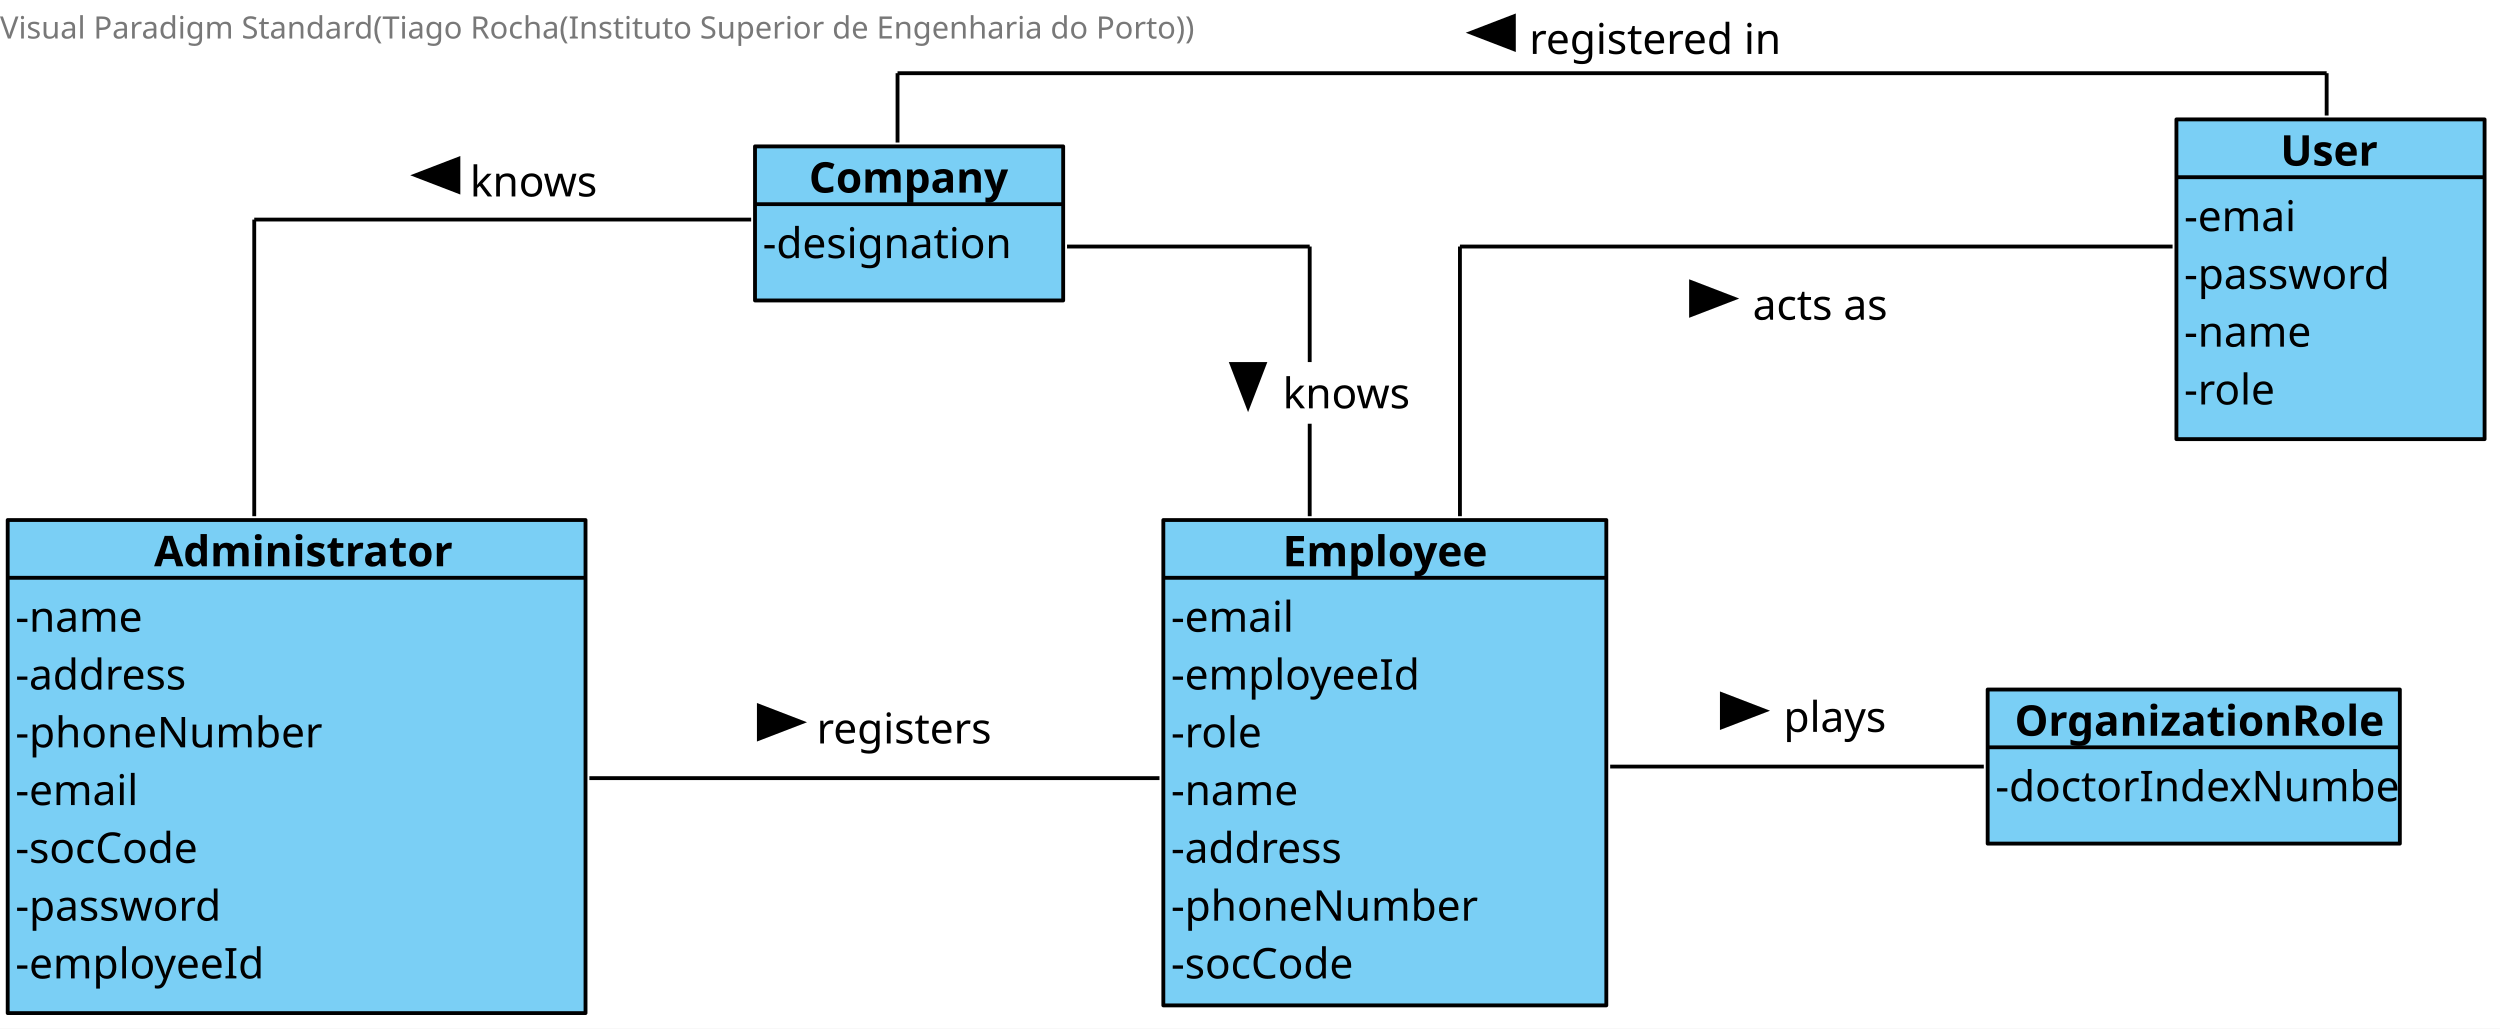
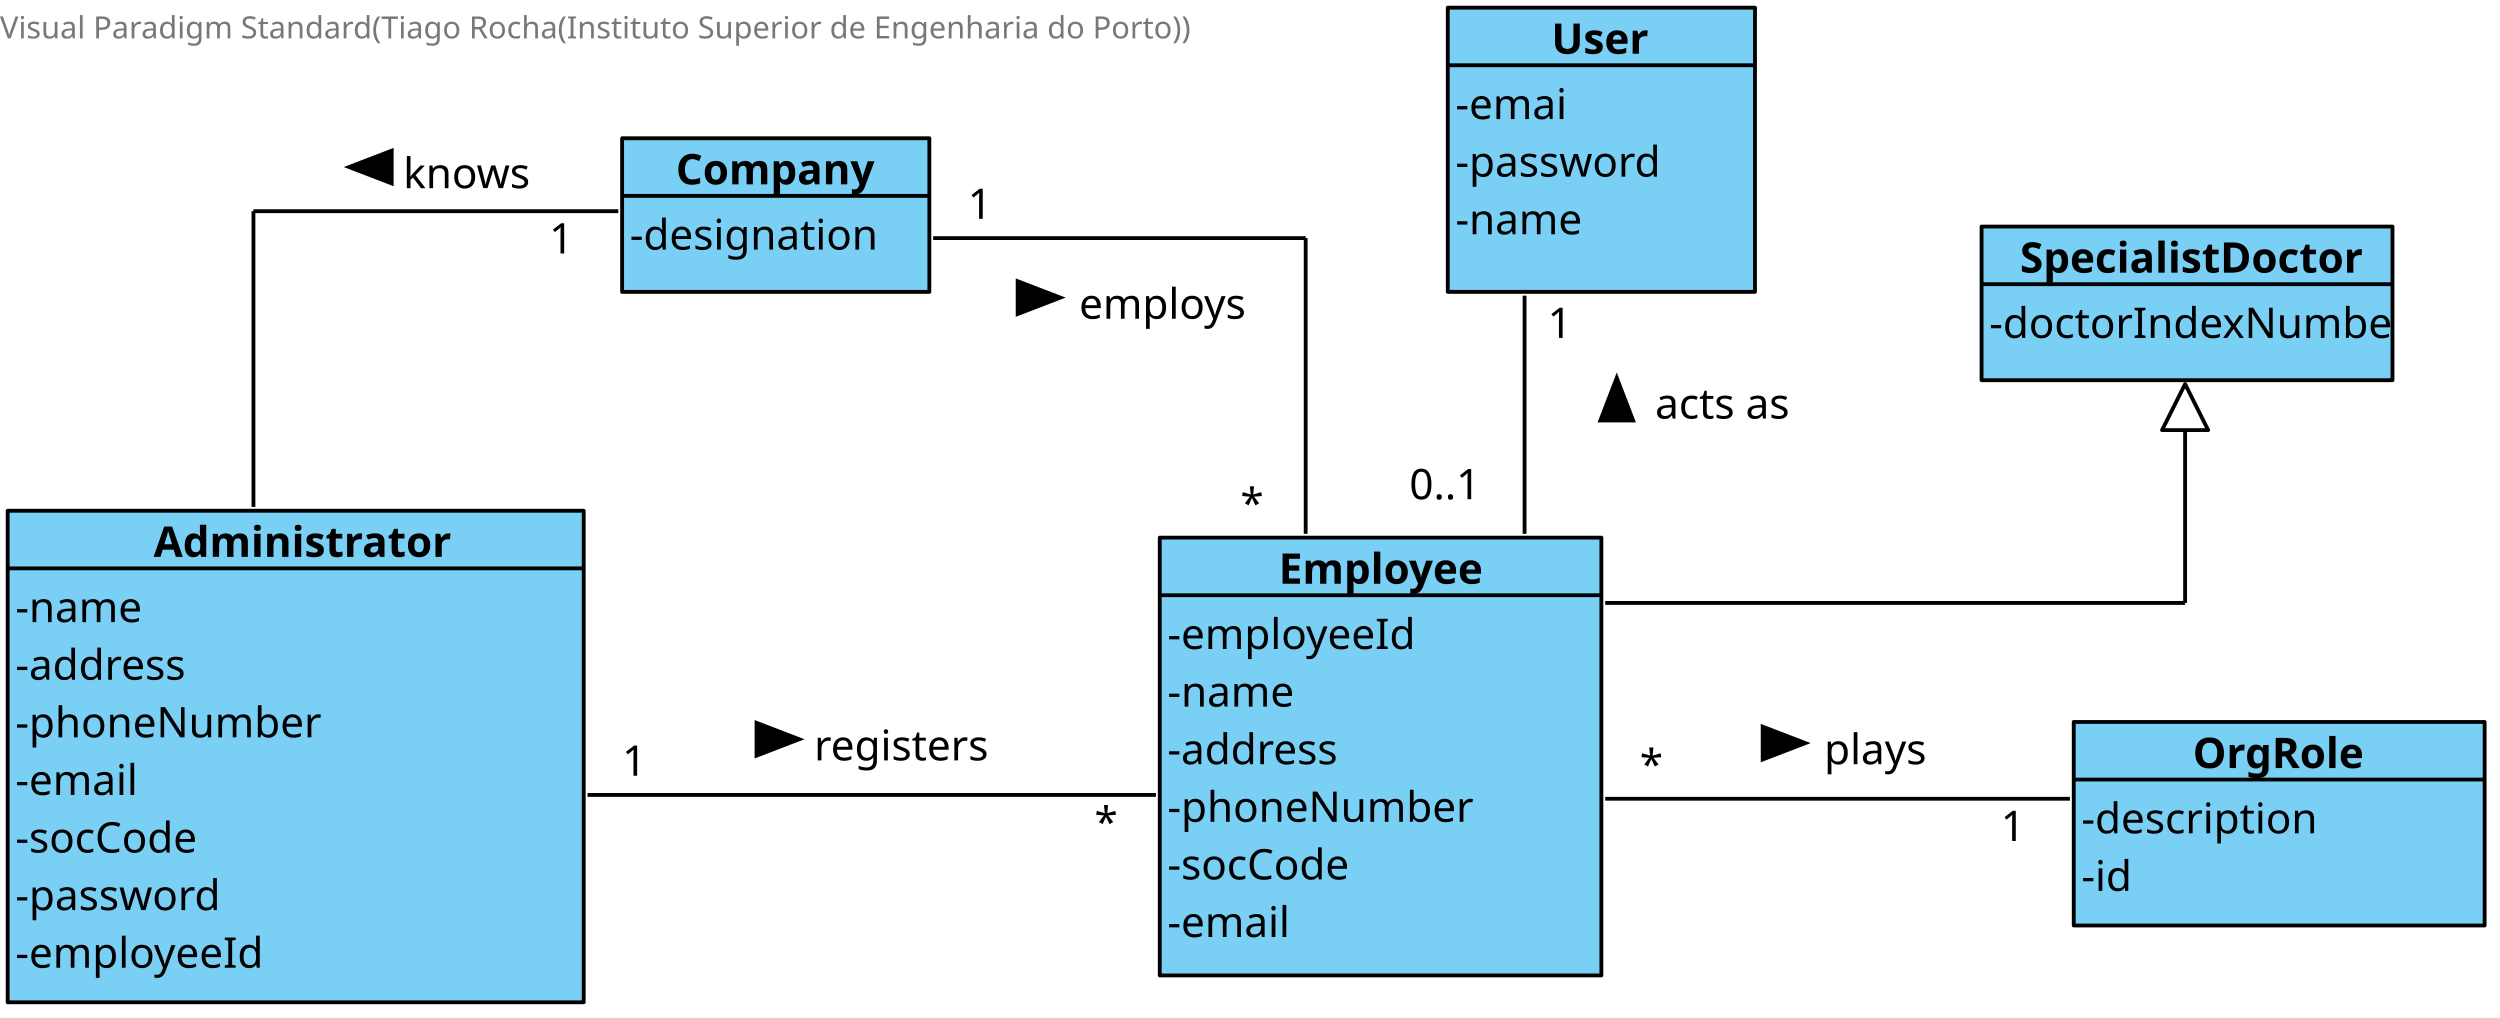
- <svg xmlns="http://www.w3.org/2000/svg" fill-opacity="0" color-rendering="auto" color-interpolation="auto" text-rendering="auto" stroke="rgb(0,0,0)" stroke-linecap="square" width="649" stroke-miterlimit="10" shape-rendering="auto" stroke-opacity="0" fill="rgb(0,0,0)" stroke-dasharray="none" font-weight="normal" stroke-width="1" height="267" font-family="'Dialog'" font-style="normal" stroke-linejoin="miter" font-size="12px" stroke-dashoffset="0" image-rendering="auto">
+ <svg xmlns="http://www.w3.org/2000/svg" fill-opacity="0" color-rendering="auto" color-interpolation="auto" text-rendering="auto" stroke="rgb(0,0,0)" stroke-linecap="square" width="651" stroke-miterlimit="10" shape-rendering="auto" stroke-opacity="0" fill="rgb(0,0,0)" stroke-dasharray="none" font-weight="normal" stroke-width="1" height="265" font-family="'Dialog'" font-style="normal" stroke-linejoin="miter" font-size="12px" stroke-dashoffset="0" image-rendering="auto">
  <defs id="genericDefs" />
  <g>
    <defs id="defs1">
      <clipPath clipPathUnits="userSpaceOnUse" id="clipPath1">
        <path d="M-7 -7 L91 -7 L91 51 L-7 51 L-7 -7 Z" />
      </clipPath>
      <clipPath clipPathUnits="userSpaceOnUse" id="clipPath2">
        <path d="M0 0 L0 25 L80 25 L80 0 Z" />
      </clipPath>
      <clipPath clipPathUnits="userSpaceOnUse" id="clipPath3">
        <path d="M0 0 L0 15 L80 15 L80 0 Z" />
      </clipPath>
      <clipPath clipPathUnits="userSpaceOnUse" id="clipPath4">
        <path d="M-7 -7 L161 -7 L161 139 L-7 139 L-7 -7 Z" />
      </clipPath>
      <clipPath clipPathUnits="userSpaceOnUse" id="clipPath5">
        <path d="M0 0 L0 113 L150 113 L150 0 Z" />
      </clipPath>
      <clipPath clipPathUnits="userSpaceOnUse" id="clipPath6">
        <path d="M0 0 L0 15 L150 15 L150 0 Z" />
      </clipPath>
      <clipPath clipPathUnits="userSpaceOnUse" id="clipPath7">
-         <path d="M-7 -7 L126 -7 L126 137 L-7 137 L-7 -7 Z" />
+         <path d="M-7 -7 L126 -7 L126 125 L-7 125 L-7 -7 Z" />
      </clipPath>
      <clipPath clipPathUnits="userSpaceOnUse" id="clipPath8">
-         <path d="M0 0 L0 111 L115 111 L115 0 Z" />
+         <path d="M0 0 L0 99 L115 99 L115 0 Z" />
      </clipPath>
      <clipPath clipPathUnits="userSpaceOnUse" id="clipPath9">
        <path d="M0 0 L0 15 L115 15 L115 0 Z" />
      </clipPath>
      <clipPath clipPathUnits="userSpaceOnUse" id="clipPath10">
-         <path d="M-7 -7 L91 -7 L91 94 L-7 94 L-7 -7 Z" />
+         <path d="M-7 -7 L91 -7 L91 85 L-7 85 L-7 -7 Z" />
      </clipPath>
      <clipPath clipPathUnits="userSpaceOnUse" id="clipPath11">
-         <path d="M0 0 L0 68 L80 68 L80 0 Z" />
+         <path d="M0 0 L0 59 L80 59 L80 0 Z" />
      </clipPath>
      <clipPath clipPathUnits="userSpaceOnUse" id="clipPath12">
-         <path d="M-7 -7 L118 -7 L118 51 L-7 51 L-7 -7 Z" />
+         <path d="M-7 -7 L118 -7 L118 64 L-7 64 L-7 -7 Z" />
      </clipPath>
      <clipPath clipPathUnits="userSpaceOnUse" id="clipPath13">
-         <path d="M0 0 L0 25 L107 25 L107 0 Z" />
+         <path d="M0 0 L0 38 L107 38 L107 0 Z" />
      </clipPath>
      <clipPath clipPathUnits="userSpaceOnUse" id="clipPath14">
        <path d="M0 0 L0 15 L107 15 L107 0 Z" />
      </clipPath>
      <clipPath clipPathUnits="userSpaceOnUse" id="clipPath15">
-         <path d="M0 0 L233 0 L233 181 L0 181 L0 0 Z" />
+         <path d="M-7 -7 L118 -7 L118 51 L-7 51 L-7 -7 Z" />
      </clipPath>
      <clipPath clipPathUnits="userSpaceOnUse" id="clipPath16">
-         <path d="M149 32 L149 48 L79 48 L79 32 ZM0 0 L0 181 L169 181 L169 174 L233 174 L233 0 Z" />
+         <path d="M0 0 L0 25 L107 25 L107 0 Z" />
      </clipPath>
      <clipPath clipPathUnits="userSpaceOnUse" id="clipPath17">
+         <path d="M-7 -7 L38 -7 L38 26 L-7 26 L-7 -7 Z" />
+       </clipPath>
+       <clipPath clipPathUnits="userSpaceOnUse" id="clipPath18">
+         <path d="M0 0 L0 15 L27 15 L27 0 Z" />
+       </clipPath>
+       <clipPath clipPathUnits="userSpaceOnUse" id="clipPath19">
+         <path d="M-7 -7 L36 -7 L36 26 L-7 26 L-7 -7 Z" />
+       </clipPath>
+       <clipPath clipPathUnits="userSpaceOnUse" id="clipPath20">
+         <path d="M0 0 L0 15 L25 15 L25 0 Z" />
+       </clipPath>
+       <clipPath clipPathUnits="userSpaceOnUse" id="clipPath21">
+         <path d="M-7 -7 L50 -7 L50 26 L-7 26 L-7 -7 Z" />
+       </clipPath>
+       <clipPath clipPathUnits="userSpaceOnUse" id="clipPath22">
+         <path d="M0 0 L0 15 L39 15 L39 0 Z" />
+       </clipPath>
+       <clipPath clipPathUnits="userSpaceOnUse" id="clipPath23">
+         <path d="M0 0 L199 0 L199 181 L0 181 L0 0 Z" />
+       </clipPath>
+       <clipPath clipPathUnits="userSpaceOnUse" id="clipPath24">
+         <path d="M132 32 L132 48 L62 48 L62 32 ZM0 0 L0 181 L199 181 L199 0 Z" />
+       </clipPath>
+       <clipPath clipPathUnits="userSpaceOnUse" id="clipPath25">
        <path d="M0 0 L252 0 L252 104 L0 104 L0 0 Z" />
      </clipPath>
-       <clipPath clipPathUnits="userSpaceOnUse" id="clipPath18">
+       <clipPath clipPathUnits="userSpaceOnUse" id="clipPath26">
        <path d="M163 29 L163 45 L82 45 L82 29 ZM0 0 L0 104 L252 104 L252 0 Z" />
      </clipPath>
-       <clipPath clipPathUnits="userSpaceOnUse" id="clipPath19">
-         <path d="M0 0 L167 0 L167 174 L0 174 L0 0 Z" />
-       </clipPath>
-       <clipPath clipPathUnits="userSpaceOnUse" id="clipPath20">
-         <path d="M149 80 L149 96 L79 96 L79 80 ZM0 0 L0 167 L39 167 L39 174 L167 174 L167 4 L142 4 L142 0 Z" />
-       </clipPath>
-       <clipPath clipPathUnits="userSpaceOnUse" id="clipPath21">
-         <path d="M0 0 L289 0 L289 174 L0 174 L0 0 Z" />
-       </clipPath>
-       <clipPath clipPathUnits="userSpaceOnUse" id="clipPath22">
-         <path d="M171 57 L171 73 L98 73 L98 57 ZM0 0 L0 80 L47 80 L47 96 L0 96 L0 174 L106 174 L106 164 L170 164 L170 174 L289 174 L289 0 L139 0 L139 4 L40 4 L40 0 Z" />
-       </clipPath>
-       <clipPath clipPathUnits="userSpaceOnUse" id="clipPath23">
-         <path d="M0 0 L475 0 L475 122 L0 122 L0 0 Z" />
-       </clipPath>
-       <clipPath clipPathUnits="userSpaceOnUse" id="clipPath24">
-         <path d="M285 33 L285 49 L186 49 L186 33 ZM317 102 L317 118 L244 118 L244 102 ZM0 0 L0 122 L475 122 L475 0 Z" />
-       </clipPath>
-       <clipPath clipPathUnits="userSpaceOnUse" id="clipPath25">
-         <path d="M0 0 L201 0 L201 104 L0 104 L0 0 Z" />
-       </clipPath>
-       <clipPath clipPathUnits="userSpaceOnUse" id="clipPath26">
-         <path d="M131 29 L131 45 L67 45 L67 29 ZM0 0 L0 104 L201 104 L201 0 Z" />
-       </clipPath>
      <clipPath clipPathUnits="userSpaceOnUse" id="clipPath27">
+         <path d="M0 0 L201 0 L201 181 L0 181 L0 0 Z" />
+       </clipPath>
+       <clipPath clipPathUnits="userSpaceOnUse" id="clipPath28">
+         <path d="M139 59 L139 75 L60 75 L60 59 ZM0 0 L0 174 L73 174 L73 181 L201 181 L201 0 Z" />
+       </clipPath>
+       <clipPath clipPathUnits="userSpaceOnUse" id="clipPath29">
+         <path d="M0 0 L104 0 L104 166 L0 166 L0 0 Z" />
+       </clipPath>
+       <clipPath clipPathUnits="userSpaceOnUse" id="clipPath30">
+         <path d="M0 0 L0 166 L100 166 L100 160 L104 160 L104 86 L56 86 L56 70 L104 70 L104 0 Z" />
+       </clipPath>
+       <clipPath clipPathUnits="userSpaceOnUse" id="clipPath31">
+         <path d="M0 0 L225 0 L225 104 L0 104 L0 0 Z" />
+       </clipPath>
+       <clipPath clipPathUnits="userSpaceOnUse" id="clipPath32">
+         <path d="M143 29 L143 45 L79 45 L79 29 ZM0 0 L0 104 L225 104 L225 0 Z" />
+       </clipPath>
+       <clipPath clipPathUnits="userSpaceOnUse" id="clipPath33">
+         <path d="M0 0 L255 0 L255 161 L0 161 L0 0 Z" />
+       </clipPath>
+       <clipPath clipPathUnits="userSpaceOnUse" id="clipPath34">
+         <path d="M108 47 L108 63 L35 63 L35 47 ZM143 137 L143 153 L79 153 L79 137 ZM0 0 L0 161 L255 161 L255 0 Z" />
+       </clipPath>
+       <clipPath clipPathUnits="userSpaceOnUse" id="clipPath35">
        <path d="M-64 -16 L128 -16 L128 32 L-64 32 L-64 -16 Z" />
      </clipPath>
-       <clipPath clipPathUnits="userSpaceOnUse" id="clipPath28">
+       <clipPath clipPathUnits="userSpaceOnUse" id="clipPath36">
        <path d="M-74 -16 L118 -16 L118 32 L-74 32 L-74 -16 Z" />
      </clipPath>
-       <clipPath clipPathUnits="userSpaceOnUse" id="clipPath29">
-         <path d="M-99 -16 L198 -16 L198 32 L-99 32 L-99 -16 Z" />
-       </clipPath>
-       <clipPath clipPathUnits="userSpaceOnUse" id="clipPath30">
-         <path d="M-109 -16 L188 -16 L188 32 L-109 32 L-109 -16 Z" />
-       </clipPath>
-       <clipPath clipPathUnits="userSpaceOnUse" id="clipPath31">
+       <clipPath clipPathUnits="userSpaceOnUse" id="clipPath37">
        <path d="M-73 -16 L146 -16 L146 32 L-73 32 L-73 -16 Z" />
      </clipPath>
-       <clipPath clipPathUnits="userSpaceOnUse" id="clipPath32">
+       <clipPath clipPathUnits="userSpaceOnUse" id="clipPath38">
        <path d="M-83 -16 L136 -16 L136 32 L-83 32 L-83 -16 Z" />
      </clipPath>
-       <clipPath clipPathUnits="userSpaceOnUse" id="clipPath33">
+       <clipPath clipPathUnits="userSpaceOnUse" id="clipPath39">
+         <path d="M-79 -16 L158 -16 L158 32 L-79 32 L-79 -16 Z" />
+       </clipPath>
+       <clipPath clipPathUnits="userSpaceOnUse" id="clipPath40">
+         <path d="M-89 -16 L148 -16 L148 32 L-89 32 L-89 -16 Z" />
+       </clipPath>
+       <clipPath clipPathUnits="userSpaceOnUse" id="clipPath41">
+         <path d="M-81 -16 L162 -16 L162 32 L-81 32 L-81 -16 Z" />
+       </clipPath>
+       <clipPath clipPathUnits="userSpaceOnUse" id="clipPath42">
+         <path d="M-91 -16 L152 -16 L152 32 L-91 32 L-91 -16 Z" />
+       </clipPath>
+       <clipPath clipPathUnits="userSpaceOnUse" id="clipPath43">
        <path d="M-70 -16 L140 -16 L140 32 L-70 32 L-70 -16 Z" />
      </clipPath>
-       <clipPath clipPathUnits="userSpaceOnUse" id="clipPath34">
+       <clipPath clipPathUnits="userSpaceOnUse" id="clipPath44">
        <path d="M-80 -16 L130 -16 L130 32 L-80 32 L-80 -16 Z" />
-       </clipPath>
-       <clipPath clipPathUnits="userSpaceOnUse" id="clipPath35">
-         <path d="M-81 -16 L162 -16 L162 32 L-81 32 L-81 -16 Z" />
-       </clipPath>
-       <clipPath clipPathUnits="userSpaceOnUse" id="clipPath36">
-         <path d="M-91 -16 L152 -16 L152 32 L-91 32 L-91 -16 Z" />
      </clipPath>
    </defs>
    <g fill="white" text-rendering="geometricPrecision" fill-opacity="1" stroke-opacity="1" stroke="white">
-       <rect x="0" width="649" height="267" y="0" stroke="none" />
-     </g>
-     <g font-size="11px" transform="translate(196,38)" fill-opacity="1" fill="rgb(122,207,245)" text-rendering="geometricPrecision" image-rendering="optimizeQuality" font-family="sans-serif" stroke="rgb(122,207,245)" font-weight="bold" stroke-opacity="1">
+       <rect x="0" width="651" height="265" y="0" stroke="none" />
+     </g>
+     <g font-size="11px" transform="translate(162,36)" fill-opacity="1" fill="rgb(122,207,245)" text-rendering="geometricPrecision" image-rendering="optimizeQuality" font-family="sans-serif" stroke="rgb(122,207,245)" font-weight="bold" stroke-opacity="1">
      <rect x="0" width="80" height="40" y="0" clip-path="url(#clipPath1)" stroke="none" />
    </g>
-     <g fill-opacity="1" text-rendering="geometricPrecision" stroke="black" stroke-linecap="butt" transform="translate(196,38)" stroke-miterlimit="0" stroke-opacity="1" fill="black" font-weight="bold" font-family="sans-serif" stroke-linejoin="round" font-size="11px" image-rendering="optimizeQuality">
+     <g fill-opacity="1" text-rendering="geometricPrecision" stroke="black" stroke-linecap="butt" transform="translate(162,36)" stroke-miterlimit="0" stroke-opacity="1" fill="black" font-weight="bold" font-family="sans-serif" stroke-linejoin="round" font-size="11px" image-rendering="optimizeQuality">
      <rect fill="none" x="0" width="80" height="40" y="0" clip-path="url(#clipPath1)" />
      <line y2="15" fill="none" x1="0" clip-path="url(#clipPath1)" x2="80" y1="15" />
    </g>
-     <g font-size="11px" transform="matrix(1,0,0,1,196,53)" fill-opacity="1" fill="black" text-rendering="geometricPrecision" image-rendering="optimizeQuality" font-family="sans-serif" stroke="black" stroke-opacity="1">
+     <g font-size="11px" transform="matrix(1,0,0,1,162,51)" fill-opacity="1" fill="black" text-rendering="geometricPrecision" image-rendering="optimizeQuality" font-family="sans-serif" stroke="black" stroke-opacity="1">
      <text x="2" xml:space="preserve" y="14" clip-path="url(#clipPath2)" stroke="none">-designation</text>
    </g>
-     <g font-size="11px" transform="translate(196,38)" fill-opacity="1" fill="black" text-rendering="geometricPrecision" image-rendering="optimizeQuality" font-family="sans-serif" stroke="black" font-weight="bold" stroke-opacity="1">
+     <g font-size="11px" transform="translate(162,36)" fill-opacity="1" fill="black" text-rendering="geometricPrecision" image-rendering="optimizeQuality" font-family="sans-serif" stroke="black" font-weight="bold" stroke-opacity="1">
      <text x="14" xml:space="preserve" y="12" clip-path="url(#clipPath3)" stroke="none">Company</text>
    </g>
-     <g font-size="11px" transform="translate(2,135)" fill-opacity="1" fill="rgb(122,207,245)" text-rendering="geometricPrecision" image-rendering="optimizeQuality" font-family="sans-serif" stroke="rgb(122,207,245)" font-weight="bold" stroke-opacity="1">
+     <g font-size="11px" transform="translate(2,133)" fill-opacity="1" fill="rgb(122,207,245)" text-rendering="geometricPrecision" image-rendering="optimizeQuality" font-family="sans-serif" stroke="rgb(122,207,245)" font-weight="bold" stroke-opacity="1">
      <rect x="0" width="150" height="128" y="0" clip-path="url(#clipPath4)" stroke="none" />
    </g>
-     <g fill-opacity="1" text-rendering="geometricPrecision" stroke="black" stroke-linecap="butt" transform="translate(2,135)" stroke-miterlimit="0" stroke-opacity="1" fill="black" font-weight="bold" font-family="sans-serif" stroke-linejoin="round" font-size="11px" image-rendering="optimizeQuality">
+     <g fill-opacity="1" text-rendering="geometricPrecision" stroke="black" stroke-linecap="butt" transform="translate(2,133)" stroke-miterlimit="0" stroke-opacity="1" fill="black" font-weight="bold" font-family="sans-serif" stroke-linejoin="round" font-size="11px" image-rendering="optimizeQuality">
      <rect fill="none" x="0" width="150" height="128" y="0" clip-path="url(#clipPath4)" />
      <line y2="15" fill="none" x1="0" clip-path="url(#clipPath4)" x2="150" y1="15" />
    </g>
-     <g font-size="11px" transform="matrix(1,0,0,1,2,150)" fill-opacity="1" fill="black" text-rendering="geometricPrecision" image-rendering="optimizeQuality" font-family="sans-serif" stroke="black" stroke-opacity="1">
+     <g font-size="11px" transform="matrix(1,0,0,1,2,148)" fill-opacity="1" fill="black" text-rendering="geometricPrecision" image-rendering="optimizeQuality" font-family="sans-serif" stroke="black" stroke-opacity="1">
      <text x="2" xml:space="preserve" y="14" clip-path="url(#clipPath5)" stroke="none">-name</text>
    </g>
-     <g font-size="11px" transform="matrix(1,0,0,1,2,150)" fill-opacity="1" fill="black" text-rendering="geometricPrecision" image-rendering="optimizeQuality" font-family="sans-serif" stroke="black" stroke-opacity="1">
+     <g font-size="11px" transform="matrix(1,0,0,1,2,148)" fill-opacity="1" fill="black" text-rendering="geometricPrecision" image-rendering="optimizeQuality" font-family="sans-serif" stroke="black" stroke-opacity="1">
      <text x="2" xml:space="preserve" y="29" clip-path="url(#clipPath5)" stroke="none">-address</text>
    </g>
-     <g font-size="11px" transform="matrix(1,0,0,1,2,150)" fill-opacity="1" fill="black" text-rendering="geometricPrecision" image-rendering="optimizeQuality" font-family="sans-serif" stroke="black" stroke-opacity="1">
+     <g font-size="11px" transform="matrix(1,0,0,1,2,148)" fill-opacity="1" fill="black" text-rendering="geometricPrecision" image-rendering="optimizeQuality" font-family="sans-serif" stroke="black" stroke-opacity="1">
      <text x="2" xml:space="preserve" y="44" clip-path="url(#clipPath5)" stroke="none">-phoneNumber</text>
    </g>
-     <g font-size="11px" transform="matrix(1,0,0,1,2,150)" fill-opacity="1" fill="black" text-rendering="geometricPrecision" image-rendering="optimizeQuality" font-family="sans-serif" stroke="black" stroke-opacity="1">
+     <g font-size="11px" transform="matrix(1,0,0,1,2,148)" fill-opacity="1" fill="black" text-rendering="geometricPrecision" image-rendering="optimizeQuality" font-family="sans-serif" stroke="black" stroke-opacity="1">
      <text x="2" xml:space="preserve" y="59" clip-path="url(#clipPath5)" stroke="none">-email</text>
    </g>
-     <g font-size="11px" transform="matrix(1,0,0,1,2,150)" fill-opacity="1" fill="black" text-rendering="geometricPrecision" image-rendering="optimizeQuality" font-family="sans-serif" stroke="black" stroke-opacity="1">
+     <g font-size="11px" transform="matrix(1,0,0,1,2,148)" fill-opacity="1" fill="black" text-rendering="geometricPrecision" image-rendering="optimizeQuality" font-family="sans-serif" stroke="black" stroke-opacity="1">
      <text x="2" xml:space="preserve" y="74" clip-path="url(#clipPath5)" stroke="none">-socCode</text>
    </g>
-     <g font-size="11px" transform="matrix(1,0,0,1,2,150)" fill-opacity="1" fill="black" text-rendering="geometricPrecision" image-rendering="optimizeQuality" font-family="sans-serif" stroke="black" stroke-opacity="1">
+     <g font-size="11px" transform="matrix(1,0,0,1,2,148)" fill-opacity="1" fill="black" text-rendering="geometricPrecision" image-rendering="optimizeQuality" font-family="sans-serif" stroke="black" stroke-opacity="1">
      <text x="2" xml:space="preserve" y="89" clip-path="url(#clipPath5)" stroke="none">-password</text>
    </g>
-     <g font-size="11px" transform="matrix(1,0,0,1,2,150)" fill-opacity="1" fill="black" text-rendering="geometricPrecision" image-rendering="optimizeQuality" font-family="sans-serif" stroke="black" stroke-opacity="1">
+     <g font-size="11px" transform="matrix(1,0,0,1,2,148)" fill-opacity="1" fill="black" text-rendering="geometricPrecision" image-rendering="optimizeQuality" font-family="sans-serif" stroke="black" stroke-opacity="1">
      <text x="2" xml:space="preserve" y="104" clip-path="url(#clipPath5)" stroke="none">-employeeId</text>
    </g>
-     <g font-size="11px" transform="translate(2,135)" fill-opacity="1" fill="black" text-rendering="geometricPrecision" image-rendering="optimizeQuality" font-family="sans-serif" stroke="black" font-weight="bold" stroke-opacity="1">
+     <g font-size="11px" transform="translate(2,133)" fill-opacity="1" fill="black" text-rendering="geometricPrecision" image-rendering="optimizeQuality" font-family="sans-serif" stroke="black" font-weight="bold" stroke-opacity="1">
      <text x="38" xml:space="preserve" y="12" clip-path="url(#clipPath6)" stroke="none">Administrator</text>
    </g>
-     <g font-size="11px" transform="translate(302,135)" fill-opacity="1" fill="rgb(122,207,245)" text-rendering="geometricPrecision" image-rendering="optimizeQuality" font-family="sans-serif" stroke="rgb(122,207,245)" font-weight="bold" stroke-opacity="1">
-       <rect x="0" width="115" height="126" y="0" clip-path="url(#clipPath7)" stroke="none" />
-     </g>
-     <g fill-opacity="1" text-rendering="geometricPrecision" stroke="black" stroke-linecap="butt" transform="translate(302,135)" stroke-miterlimit="0" stroke-opacity="1" fill="black" font-weight="bold" font-family="sans-serif" stroke-linejoin="round" font-size="11px" image-rendering="optimizeQuality">
-       <rect fill="none" x="0" width="115" height="126" y="0" clip-path="url(#clipPath7)" />
+     <g font-size="11px" transform="translate(302,140)" fill-opacity="1" fill="rgb(122,207,245)" text-rendering="geometricPrecision" image-rendering="optimizeQuality" font-family="sans-serif" stroke="rgb(122,207,245)" font-weight="bold" stroke-opacity="1">
+       <rect x="0" width="115" height="114" y="0" clip-path="url(#clipPath7)" stroke="none" />
+     </g>
+     <g fill-opacity="1" text-rendering="geometricPrecision" stroke="black" stroke-linecap="butt" transform="translate(302,140)" stroke-miterlimit="0" stroke-opacity="1" fill="black" font-weight="bold" font-family="sans-serif" stroke-linejoin="round" font-size="11px" image-rendering="optimizeQuality">
+       <rect fill="none" x="0" width="115" height="114" y="0" clip-path="url(#clipPath7)" />
      <line y2="15" fill="none" x1="0" clip-path="url(#clipPath7)" x2="115" y1="15" />
    </g>
-     <g font-size="11px" transform="matrix(1,0,0,1,302,150)" fill-opacity="1" fill="black" text-rendering="geometricPrecision" image-rendering="optimizeQuality" font-family="sans-serif" stroke="black" stroke-opacity="1">
-       <text x="2" xml:space="preserve" y="14" clip-path="url(#clipPath8)" stroke="none">-email</text>
-     </g>
-     <g font-size="11px" transform="matrix(1,0,0,1,302,150)" fill-opacity="1" fill="black" text-rendering="geometricPrecision" image-rendering="optimizeQuality" font-family="sans-serif" stroke="black" stroke-opacity="1">
-       <text x="2" xml:space="preserve" y="29" clip-path="url(#clipPath8)" stroke="none">-employeeId</text>
-     </g>
-     <g font-size="11px" transform="matrix(1,0,0,1,302,150)" fill-opacity="1" fill="black" text-rendering="geometricPrecision" image-rendering="optimizeQuality" font-family="sans-serif" stroke="black" stroke-opacity="1">
-       <text x="2" xml:space="preserve" y="44" clip-path="url(#clipPath8)" stroke="none">-role</text>
-     </g>
-     <g font-size="11px" transform="matrix(1,0,0,1,302,150)" fill-opacity="1" fill="black" text-rendering="geometricPrecision" image-rendering="optimizeQuality" font-family="sans-serif" stroke="black" stroke-opacity="1">
-       <text x="2" xml:space="preserve" y="59" clip-path="url(#clipPath8)" stroke="none">-name</text>
-     </g>
-     <g font-size="11px" transform="matrix(1,0,0,1,302,150)" fill-opacity="1" fill="black" text-rendering="geometricPrecision" image-rendering="optimizeQuality" font-family="sans-serif" stroke="black" stroke-opacity="1">
-       <text x="2" xml:space="preserve" y="74" clip-path="url(#clipPath8)" stroke="none">-address</text>
-     </g>
-     <g font-size="11px" transform="matrix(1,0,0,1,302,150)" fill-opacity="1" fill="black" text-rendering="geometricPrecision" image-rendering="optimizeQuality" font-family="sans-serif" stroke="black" stroke-opacity="1">
-       <text x="2" xml:space="preserve" y="89" clip-path="url(#clipPath8)" stroke="none">-phoneNumber</text>
-     </g>
-     <g font-size="11px" transform="matrix(1,0,0,1,302,150)" fill-opacity="1" fill="black" text-rendering="geometricPrecision" image-rendering="optimizeQuality" font-family="sans-serif" stroke="black" stroke-opacity="1">
-       <text x="2" xml:space="preserve" y="104" clip-path="url(#clipPath8)" stroke="none">-socCode</text>
-     </g>
-     <g font-size="11px" transform="translate(302,135)" fill-opacity="1" fill="black" text-rendering="geometricPrecision" image-rendering="optimizeQuality" font-family="sans-serif" stroke="black" font-weight="bold" stroke-opacity="1">
+     <g font-size="11px" transform="matrix(1,0,0,1,302,155)" fill-opacity="1" fill="black" text-rendering="geometricPrecision" image-rendering="optimizeQuality" font-family="sans-serif" stroke="black" stroke-opacity="1">
+       <text x="2" xml:space="preserve" y="14" clip-path="url(#clipPath8)" stroke="none">-employeeId</text>
+     </g>
+     <g font-size="11px" transform="matrix(1,0,0,1,302,155)" fill-opacity="1" fill="black" text-rendering="geometricPrecision" image-rendering="optimizeQuality" font-family="sans-serif" stroke="black" stroke-opacity="1">
+       <text x="2" xml:space="preserve" y="29" clip-path="url(#clipPath8)" stroke="none">-name</text>
+     </g>
+     <g font-size="11px" transform="matrix(1,0,0,1,302,155)" fill-opacity="1" fill="black" text-rendering="geometricPrecision" image-rendering="optimizeQuality" font-family="sans-serif" stroke="black" stroke-opacity="1">
+       <text x="2" xml:space="preserve" y="44" clip-path="url(#clipPath8)" stroke="none">-address</text>
+     </g>
+     <g font-size="11px" transform="matrix(1,0,0,1,302,155)" fill-opacity="1" fill="black" text-rendering="geometricPrecision" image-rendering="optimizeQuality" font-family="sans-serif" stroke="black" stroke-opacity="1">
+       <text x="2" xml:space="preserve" y="59" clip-path="url(#clipPath8)" stroke="none">-phoneNumber</text>
+     </g>
+     <g font-size="11px" transform="matrix(1,0,0,1,302,155)" fill-opacity="1" fill="black" text-rendering="geometricPrecision" image-rendering="optimizeQuality" font-family="sans-serif" stroke="black" stroke-opacity="1">
+       <text x="2" xml:space="preserve" y="74" clip-path="url(#clipPath8)" stroke="none">-socCode</text>
+     </g>
+     <g font-size="11px" transform="matrix(1,0,0,1,302,155)" fill-opacity="1" fill="black" text-rendering="geometricPrecision" image-rendering="optimizeQuality" font-family="sans-serif" stroke="black" stroke-opacity="1">
+       <text x="2" xml:space="preserve" y="89" clip-path="url(#clipPath8)" stroke="none">-email</text>
+     </g>
+     <g font-size="11px" transform="translate(302,140)" fill-opacity="1" fill="black" text-rendering="geometricPrecision" image-rendering="optimizeQuality" font-family="sans-serif" stroke="black" font-weight="bold" stroke-opacity="1">
      <text x="31" xml:space="preserve" y="12" clip-path="url(#clipPath9)" stroke="none">Employee</text>
    </g>
-     <g font-size="11px" transform="translate(565,31)" fill-opacity="1" fill="rgb(122,207,245)" text-rendering="geometricPrecision" image-rendering="optimizeQuality" font-family="sans-serif" stroke="rgb(122,207,245)" font-weight="bold" stroke-opacity="1">
-       <rect x="0" width="80" height="83" y="0" clip-path="url(#clipPath10)" stroke="none" />
-     </g>
-     <g fill-opacity="1" text-rendering="geometricPrecision" stroke="black" stroke-linecap="butt" transform="translate(565,31)" stroke-miterlimit="0" stroke-opacity="1" fill="black" font-weight="bold" font-family="sans-serif" stroke-linejoin="round" font-size="11px" image-rendering="optimizeQuality">
-       <rect fill="none" x="0" width="80" height="83" y="0" clip-path="url(#clipPath10)" />
+     <g font-size="11px" transform="translate(377,2)" fill-opacity="1" fill="rgb(122,207,245)" text-rendering="geometricPrecision" image-rendering="optimizeQuality" font-family="sans-serif" stroke="rgb(122,207,245)" font-weight="bold" stroke-opacity="1">
+       <rect x="0" width="80" height="74" y="0" clip-path="url(#clipPath10)" stroke="none" />
+     </g>
+     <g fill-opacity="1" text-rendering="geometricPrecision" stroke="black" stroke-linecap="butt" transform="translate(377,2)" stroke-miterlimit="0" stroke-opacity="1" fill="black" font-weight="bold" font-family="sans-serif" stroke-linejoin="round" font-size="11px" image-rendering="optimizeQuality">
+       <rect fill="none" x="0" width="80" height="74" y="0" clip-path="url(#clipPath10)" />
      <line y2="15" fill="none" x1="0" clip-path="url(#clipPath10)" x2="80" y1="15" />
    </g>
-     <g font-size="11px" transform="matrix(1,0,0,1,565,46)" fill-opacity="1" fill="black" text-rendering="geometricPrecision" image-rendering="optimizeQuality" font-family="sans-serif" stroke="black" stroke-opacity="1">
+     <g font-size="11px" transform="matrix(1,0,0,1,377,17)" fill-opacity="1" fill="black" text-rendering="geometricPrecision" image-rendering="optimizeQuality" font-family="sans-serif" stroke="black" stroke-opacity="1">
      <text x="2" xml:space="preserve" y="14" clip-path="url(#clipPath11)" stroke="none">-emai</text>
    </g>
-     <g font-size="11px" transform="matrix(1,0,0,1,565,46)" fill-opacity="1" fill="black" text-rendering="geometricPrecision" image-rendering="optimizeQuality" font-family="sans-serif" stroke="black" stroke-opacity="1">
+     <g font-size="11px" transform="matrix(1,0,0,1,377,17)" fill-opacity="1" fill="black" text-rendering="geometricPrecision" image-rendering="optimizeQuality" font-family="sans-serif" stroke="black" stroke-opacity="1">
      <text x="2" xml:space="preserve" y="29" clip-path="url(#clipPath11)" stroke="none">-password</text>
    </g>
-     <g font-size="11px" transform="matrix(1,0,0,1,565,46)" fill-opacity="1" fill="black" text-rendering="geometricPrecision" image-rendering="optimizeQuality" font-family="sans-serif" stroke="black" stroke-opacity="1">
+     <g font-size="11px" transform="matrix(1,0,0,1,377,17)" fill-opacity="1" fill="black" text-rendering="geometricPrecision" image-rendering="optimizeQuality" font-family="sans-serif" stroke="black" stroke-opacity="1">
      <text x="2" xml:space="preserve" y="44" clip-path="url(#clipPath11)" stroke="none">-name</text>
    </g>
-     <g font-size="11px" transform="matrix(1,0,0,1,565,46)" fill-opacity="1" fill="black" text-rendering="geometricPrecision" image-rendering="optimizeQuality" font-family="sans-serif" stroke="black" stroke-opacity="1">
-       <text x="2" xml:space="preserve" y="59" clip-path="url(#clipPath11)" stroke="none">-role</text>
-     </g>
-     <g font-size="11px" transform="translate(565,31)" fill-opacity="1" fill="black" text-rendering="geometricPrecision" image-rendering="optimizeQuality" font-family="sans-serif" stroke="black" font-weight="bold" stroke-opacity="1">
+     <g font-size="11px" transform="translate(377,2)" fill-opacity="1" fill="black" text-rendering="geometricPrecision" image-rendering="optimizeQuality" font-family="sans-serif" stroke="black" font-weight="bold" stroke-opacity="1">
      <text x="27" xml:space="preserve" y="12" clip-path="url(#clipPath3)" stroke="none">User</text>
    </g>
-     <g font-size="11px" transform="translate(516,179)" fill-opacity="1" fill="rgb(122,207,245)" text-rendering="geometricPrecision" image-rendering="optimizeQuality" font-family="sans-serif" stroke="rgb(122,207,245)" font-weight="bold" stroke-opacity="1">
-       <rect x="0" width="107" height="40" y="0" clip-path="url(#clipPath12)" stroke="none" />
-     </g>
-     <g fill-opacity="1" text-rendering="geometricPrecision" stroke="black" stroke-linecap="butt" transform="translate(516,179)" stroke-miterlimit="0" stroke-opacity="1" fill="black" font-weight="bold" font-family="sans-serif" stroke-linejoin="round" font-size="11px" image-rendering="optimizeQuality">
-       <rect fill="none" x="0" width="107" height="40" y="0" clip-path="url(#clipPath12)" />
+     <g font-size="11px" transform="translate(540,188)" fill-opacity="1" fill="rgb(122,207,245)" text-rendering="geometricPrecision" image-rendering="optimizeQuality" font-family="sans-serif" stroke="rgb(122,207,245)" font-weight="bold" stroke-opacity="1">
+       <rect x="0" width="107" height="53" y="0" clip-path="url(#clipPath12)" stroke="none" />
+     </g>
+     <g fill-opacity="1" text-rendering="geometricPrecision" stroke="black" stroke-linecap="butt" transform="translate(540,188)" stroke-miterlimit="0" stroke-opacity="1" fill="black" font-weight="bold" font-family="sans-serif" stroke-linejoin="round" font-size="11px" image-rendering="optimizeQuality">
+       <rect fill="none" x="0" width="107" height="53" y="0" clip-path="url(#clipPath12)" />
      <line y2="15" fill="none" x1="0" clip-path="url(#clipPath12)" x2="107" y1="15" />
    </g>
-     <g font-size="11px" transform="matrix(1,0,0,1,516,194)" fill-opacity="1" fill="black" text-rendering="geometricPrecision" image-rendering="optimizeQuality" font-family="sans-serif" stroke="black" stroke-opacity="1">
-       <text x="2" xml:space="preserve" y="14" clip-path="url(#clipPath13)" stroke="none">-doctorIndexNumber</text>
-     </g>
-     <g font-size="11px" transform="translate(516,179)" fill-opacity="1" fill="black" text-rendering="geometricPrecision" image-rendering="optimizeQuality" font-family="sans-serif" stroke="black" font-weight="bold" stroke-opacity="1">
-       <text x="7" xml:space="preserve" y="12" clip-path="url(#clipPath14)" stroke="none">OrganizationRole</text>
-     </g>
-     <g stroke-linecap="butt" font-size="11px" transform="translate(16,7)" fill-opacity="1" fill="black" text-rendering="geometricPrecision" image-rendering="optimizeQuality" font-family="sans-serif" stroke-linejoin="round" stroke="black" stroke-opacity="1">
-       <line y2="50" fill="none" x1="179" clip-path="url(#clipPath16)" x2="50" y1="50" />
-       <line y2="127" fill="none" x1="50" clip-path="url(#clipPath16)" x2="50" y1="50" />
-     </g>
-     <g stroke-linecap="butt" font-size="11px" transform="translate(103,152)" fill-opacity="1" fill="black" text-rendering="geometricPrecision" image-rendering="optimizeQuality" font-family="sans-serif" stroke-linejoin="round" stroke="black" stroke-opacity="1">
-       <line y2="50" fill="none" x1="50" clip-path="url(#clipPath18)" x2="198" y1="50" />
-     </g>
-     <g stroke-linecap="butt" font-size="11px" transform="translate(227,14)" fill-opacity="1" fill="black" text-rendering="geometricPrecision" image-rendering="optimizeQuality" font-family="sans-serif" stroke-linejoin="round" stroke="black" stroke-opacity="1">
-       <line y2="50" fill="none" x1="50" clip-path="url(#clipPath20)" x2="113" y1="50" />
-       <line y2="120" fill="none" x1="113" clip-path="url(#clipPath20)" x2="113" y1="50" />
-     </g>
-     <g stroke-linecap="butt" font-size="11px" transform="translate(329,14)" fill-opacity="1" fill="black" text-rendering="geometricPrecision" image-rendering="optimizeQuality" font-family="sans-serif" stroke-linejoin="round" stroke="black" stroke-opacity="1">
-       <line y2="50" fill="none" x1="50" clip-path="url(#clipPath22)" x2="50" y1="120" />
-       <line y2="50" fill="none" x1="50" clip-path="url(#clipPath22)" x2="235" y1="50" />
-     </g>
-     <g stroke-linecap="butt" font-size="11px" transform="translate(183,-31)" fill-opacity="1" fill="black" text-rendering="geometricPrecision" image-rendering="optimizeQuality" font-family="sans-serif" stroke-linejoin="round" stroke="black" stroke-opacity="1">
-       <line y2="50" fill="none" x1="421" clip-path="url(#clipPath24)" x2="421" y1="61" />
-       <line y2="50" fill="none" x1="421" clip-path="url(#clipPath24)" x2="50" y1="50" />
-       <line y2="68" fill="none" x1="50" clip-path="url(#clipPath24)" x2="50" y1="50" />
-     </g>
-     <g stroke-linecap="butt" font-size="11px" transform="translate(368,149)" fill-opacity="1" fill="black" text-rendering="geometricPrecision" image-rendering="optimizeQuality" font-family="sans-serif" stroke-linejoin="round" stroke="black" stroke-opacity="1">
-       <line y2="50" fill="none" x1="50" clip-path="url(#clipPath26)" x2="147" y1="50" />
-     </g>
-     <g font-size="11px" transform="translate(445,178)" fill-opacity="1" fill="black" text-rendering="geometricPrecision" image-rendering="optimizeQuality" font-family="sans-serif" stroke="black" stroke-opacity="1">
-       <path d="M14.5 6.5 L1.5 11.5 L1.5 1.5 Z" stroke="none" clip-path="url(#clipPath28)" />
-       <text x="28" xml:space="preserve" y="12" clip-path="url(#clipPath27)" transform="translate(-10,0)" stroke="none">plays</text>
-     </g>
-     <g font-size="11px" transform="translate(379,2)" fill-opacity="1" fill="black" text-rendering="geometricPrecision" image-rendering="optimizeQuality" font-family="sans-serif" stroke="black" stroke-opacity="1">
-       <path d="M1.5 6.5 L14.5 1.5 L14.5 11.5 Z" stroke="none" clip-path="url(#clipPath30)" />
-       <text x="28" xml:space="preserve" y="12" clip-path="url(#clipPath29)" transform="translate(-10,0)" stroke="none">registered in</text>
-     </g>
-     <g font-size="11px" transform="translate(437,71)" fill-opacity="1" fill="black" text-rendering="geometricPrecision" image-rendering="optimizeQuality" font-family="sans-serif" stroke="black" stroke-opacity="1">
-       <path d="M14.5 6.5 L1.5 11.5 L1.5 1.5 Z" stroke="none" clip-path="url(#clipPath32)" />
-       <text x="28" xml:space="preserve" y="12" clip-path="url(#clipPath31)" transform="translate(-10,0)" stroke="none">acts as</text>
-     </g>
-     <g font-size="11px" transform="translate(316,94)" fill-opacity="1" fill="black" text-rendering="geometricPrecision" image-rendering="optimizeQuality" font-family="sans-serif" stroke="black" stroke-opacity="1">
-       <path d="M8 13 L3 0 L13 0 Z" stroke="none" clip-path="url(#clipPath34)" />
-       <text x="27" xml:space="preserve" y="12" clip-path="url(#clipPath33)" transform="translate(-10,0)" stroke="none">knows</text>
-     </g>
-     <g font-size="11px" transform="translate(195,181)" fill-opacity="1" fill="black" text-rendering="geometricPrecision" image-rendering="optimizeQuality" font-family="sans-serif" stroke="black" stroke-opacity="1">
+     <g font-size="11px" transform="matrix(1,0,0,1,540,203)" fill-opacity="1" fill="black" text-rendering="geometricPrecision" image-rendering="optimizeQuality" font-family="sans-serif" stroke="black" stroke-opacity="1">
+       <text x="2" xml:space="preserve" y="14" clip-path="url(#clipPath13)" stroke="none">-description</text>
+     </g>
+     <g font-size="11px" transform="matrix(1,0,0,1,540,203)" fill-opacity="1" fill="black" text-rendering="geometricPrecision" image-rendering="optimizeQuality" font-family="sans-serif" stroke="black" stroke-opacity="1">
+       <text x="2" xml:space="preserve" y="29" clip-path="url(#clipPath13)" stroke="none">-id</text>
+     </g>
+     <g font-size="11px" transform="translate(540,188)" fill-opacity="1" fill="black" text-rendering="geometricPrecision" image-rendering="optimizeQuality" font-family="sans-serif" stroke="black" font-weight="bold" stroke-opacity="1">
+       <text x="31" xml:space="preserve" y="12" clip-path="url(#clipPath14)" stroke="none">OrgRole</text>
+     </g>
+     <g font-size="11px" transform="translate(516,59)" fill-opacity="1" fill="rgb(122,207,245)" text-rendering="geometricPrecision" image-rendering="optimizeQuality" font-family="sans-serif" stroke="rgb(122,207,245)" font-weight="bold" stroke-opacity="1">
+       <rect x="0" width="107" height="40" y="0" clip-path="url(#clipPath15)" stroke="none" />
+     </g>
+     <g fill-opacity="1" text-rendering="geometricPrecision" stroke="black" stroke-linecap="butt" transform="translate(516,59)" stroke-miterlimit="0" stroke-opacity="1" fill="black" font-weight="bold" font-family="sans-serif" stroke-linejoin="round" font-size="11px" image-rendering="optimizeQuality">
+       <rect fill="none" x="0" width="107" height="40" y="0" clip-path="url(#clipPath15)" />
+       <line y2="15" fill="none" x1="0" clip-path="url(#clipPath15)" x2="107" y1="15" />
+     </g>
+     <g font-size="11px" transform="matrix(1,0,0,1,516,74)" fill-opacity="1" fill="black" text-rendering="geometricPrecision" image-rendering="optimizeQuality" font-family="sans-serif" stroke="black" stroke-opacity="1">
+       <text x="2" xml:space="preserve" y="14" clip-path="url(#clipPath16)" stroke="none">-doctorIndexNumber</text>
+     </g>
+     <g font-size="11px" transform="translate(516,59)" fill-opacity="1" fill="black" text-rendering="geometricPrecision" image-rendering="optimizeQuality" font-family="sans-serif" stroke="black" font-weight="bold" stroke-opacity="1">
+       <text x="10" xml:space="preserve" y="12" clip-path="url(#clipPath14)" stroke="none">SpecialistDoctor</text>
+     </g>
+     <g font-size="11px" transform="translate(242,45)" fill-opacity="1" fill="black" text-rendering="geometricPrecision" image-rendering="optimizeQuality" font-family="sans-serif" stroke="black" stroke-opacity="1">
+       <text x="10" xml:space="preserve" y="12" clip-path="url(#clipPath18)" stroke="none">1</text>
+     </g>
+     <g font-size="11px" transform="translate(313,123)" fill-opacity="1" fill="black" text-rendering="geometricPrecision" image-rendering="optimizeQuality" font-family="sans-serif" stroke="black" stroke-opacity="1">
+       <text x="10" xml:space="preserve" y="12" clip-path="url(#clipPath20)" stroke="none">*</text>
+     </g>
+     <g font-size="11px" transform="translate(133,54)" fill-opacity="1" fill="black" text-rendering="geometricPrecision" image-rendering="optimizeQuality" font-family="sans-serif" stroke="black" stroke-opacity="1">
+       <text x="10" xml:space="preserve" y="12" clip-path="url(#clipPath18)" stroke="none">1</text>
+     </g>
+     <g font-size="11px" transform="translate(152,190)" fill-opacity="1" fill="black" text-rendering="geometricPrecision" image-rendering="optimizeQuality" font-family="sans-serif" stroke="black" stroke-opacity="1">
+       <text x="10" xml:space="preserve" y="12" clip-path="url(#clipPath18)" stroke="none">1</text>
+     </g>
+     <g font-size="11px" transform="translate(275,206)" fill-opacity="1" fill="black" text-rendering="geometricPrecision" image-rendering="optimizeQuality" font-family="sans-serif" stroke="black" stroke-opacity="1">
+       <text x="10" xml:space="preserve" y="12" clip-path="url(#clipPath20)" stroke="none">*</text>
+     </g>
+     <g font-size="11px" transform="translate(357,118)" fill-opacity="1" fill="black" text-rendering="geometricPrecision" image-rendering="optimizeQuality" font-family="sans-serif" stroke="black" stroke-opacity="1">
+       <text x="10" xml:space="preserve" y="12" clip-path="url(#clipPath22)" stroke="none">0..1</text>
+     </g>
+     <g font-size="11px" transform="translate(393,76)" fill-opacity="1" fill="black" text-rendering="geometricPrecision" image-rendering="optimizeQuality" font-family="sans-serif" stroke="black" stroke-opacity="1">
+       <text x="10" xml:space="preserve" y="12" clip-path="url(#clipPath18)" stroke="none">1</text>
+     </g>
+     <g font-size="11px" transform="translate(417,191)" fill-opacity="1" fill="black" text-rendering="geometricPrecision" image-rendering="optimizeQuality" font-family="sans-serif" stroke="black" stroke-opacity="1">
+       <text x="10" xml:space="preserve" y="12" clip-path="url(#clipPath20)" stroke="none">*</text>
+     </g>
+     <g font-size="11px" transform="translate(511,207)" fill-opacity="1" fill="black" text-rendering="geometricPrecision" image-rendering="optimizeQuality" font-family="sans-serif" stroke="black" stroke-opacity="1">
+       <text x="10" xml:space="preserve" y="12" clip-path="url(#clipPath18)" stroke="none">1</text>
+     </g>
+     <g stroke-linecap="butt" font-size="11px" transform="translate(16,5)" fill-opacity="1" fill="black" text-rendering="geometricPrecision" image-rendering="optimizeQuality" font-family="sans-serif" stroke-linejoin="round" stroke="black" stroke-opacity="1">
+       <line y2="50" fill="none" x1="145" clip-path="url(#clipPath24)" x2="50" y1="50" />
+       <line y2="127" fill="none" x1="50" clip-path="url(#clipPath24)" x2="50" y1="50" />
+     </g>
+     <g stroke-linecap="butt" font-size="11px" transform="translate(103,157)" fill-opacity="1" fill="black" text-rendering="geometricPrecision" image-rendering="optimizeQuality" font-family="sans-serif" stroke-linejoin="round" stroke="black" stroke-opacity="1">
+       <line y2="50" fill="none" x1="50" clip-path="url(#clipPath26)" x2="198" y1="50" />
+     </g>
+     <g stroke-linecap="butt" font-size="11px" transform="translate(193,12)" fill-opacity="1" fill="black" text-rendering="geometricPrecision" image-rendering="optimizeQuality" font-family="sans-serif" stroke-linejoin="round" stroke="black" stroke-opacity="1">
+       <line y2="50" fill="none" x1="50" clip-path="url(#clipPath28)" x2="147" y1="50" />
+       <line y2="127" fill="none" x1="147" clip-path="url(#clipPath28)" x2="147" y1="50" />
+     </g>
+     <g stroke-linecap="butt" font-size="11px" transform="translate(347,27)" fill-opacity="1" fill="black" text-rendering="geometricPrecision" image-rendering="optimizeQuality" font-family="sans-serif" stroke-linejoin="round" stroke="black" stroke-opacity="1">
+       <line y2="50" fill="none" x1="50" clip-path="url(#clipPath30)" x2="50" y1="112" />
+     </g>
+     <g stroke-linecap="butt" font-size="11px" transform="translate(368,158)" fill-opacity="1" fill="black" text-rendering="geometricPrecision" image-rendering="optimizeQuality" font-family="sans-serif" stroke-linejoin="round" stroke="black" stroke-opacity="1">
+       <line y2="50" fill="none" x1="50" clip-path="url(#clipPath32)" x2="171" y1="50" />
+     </g>
+     <g stroke-linecap="butt" font-size="11px" transform="translate(368,50)" fill-opacity="1" fill="black" text-rendering="geometricPrecision" image-rendering="optimizeQuality" font-family="sans-serif" stroke-linejoin="round" stroke="black" stroke-opacity="1">
+       <line y2="107" fill="none" x1="201" clip-path="url(#clipPath34)" x2="201" y1="50" />
+       <line y2="107" fill="none" x1="201" clip-path="url(#clipPath34)" x2="50" y1="107" />
+       <polygon fill="white" clip-path="url(#clipPath34)" points=" 201 50 195 62 207 62" stroke="none" />
+       <polygon fill="none" points=" 201 50 195 62 207 62" clip-path="url(#clipPath34)" />
+     </g>
+     <g font-size="11px" transform="translate(457,187)" fill-opacity="1" fill="black" text-rendering="geometricPrecision" image-rendering="optimizeQuality" font-family="sans-serif" stroke="black" stroke-opacity="1">
      <path d="M14.5 6.5 L1.5 11.5 L1.5 1.5 Z" stroke="none" clip-path="url(#clipPath36)" />
-       <text x="27" xml:space="preserve" y="12" clip-path="url(#clipPath35)" transform="translate(-10,0)" stroke="none">registers</text>
-     </g>
-     <g font-size="11px" transform="translate(105,39)" fill-opacity="1" fill="black" text-rendering="geometricPrecision" image-rendering="optimizeQuality" font-family="sans-serif" stroke="black" stroke-opacity="1">
-       <path d="M1.5 6.5 L14.5 1.5 L14.5 11.5 Z" stroke="none" clip-path="url(#clipPath34)" />
-       <text x="27" xml:space="preserve" y="12" clip-path="url(#clipPath33)" transform="translate(-10,0)" stroke="none">knows</text>
+       <text x="28" xml:space="preserve" y="12" clip-path="url(#clipPath35)" transform="translate(-10,0)" stroke="none">plays</text>
+     </g>
+     <g font-size="11px" transform="translate(413,97)" fill-opacity="1" fill="black" text-rendering="geometricPrecision" image-rendering="optimizeQuality" font-family="sans-serif" stroke="black" stroke-opacity="1">
+       <path d="M8 0 L13 13 L3 13 Z" stroke="none" clip-path="url(#clipPath38)" />
+       <text x="28" xml:space="preserve" y="12" clip-path="url(#clipPath37)" transform="translate(-10,0)" stroke="none">acts as</text>
+     </g>
+     <g font-size="11px" transform="translate(263,71)" fill-opacity="1" fill="black" text-rendering="geometricPrecision" image-rendering="optimizeQuality" font-family="sans-serif" stroke="black" stroke-opacity="1">
+       <path d="M14.5 6.5 L1.5 11.5 L1.5 1.5 Z" stroke="none" clip-path="url(#clipPath40)" />
+       <text x="28" xml:space="preserve" y="12" clip-path="url(#clipPath39)" transform="translate(-10,0)" stroke="none">employs</text>
+     </g>
+     <g font-size="11px" transform="translate(195,186)" fill-opacity="1" fill="black" text-rendering="geometricPrecision" image-rendering="optimizeQuality" font-family="sans-serif" stroke="black" stroke-opacity="1">
+       <path d="M14.5 6.5 L1.5 11.5 L1.5 1.5 Z" stroke="none" clip-path="url(#clipPath42)" />
+       <text x="27" xml:space="preserve" y="12" clip-path="url(#clipPath41)" transform="translate(-10,0)" stroke="none">registers</text>
+     </g>
+     <g font-size="11px" transform="translate(88,37)" fill-opacity="1" fill="black" text-rendering="geometricPrecision" image-rendering="optimizeQuality" font-family="sans-serif" stroke="black" stroke-opacity="1">
+       <path d="M1.5 6.5 L14.5 1.5 L14.5 11.5 Z" stroke="none" clip-path="url(#clipPath44)" />
+       <text x="27" xml:space="preserve" y="12" clip-path="url(#clipPath43)" transform="translate(-10,0)" stroke="none">knows</text>
    </g>
    <g font-size="8px" fill-opacity="1" fill="rgb(120,120,120)" text-rendering="geometricPrecision" image-rendering="optimizeQuality" stroke="rgb(120,120,120)" stroke-opacity="1">
      <text x="0" xml:space="preserve" y="10" stroke="none">Visual Paradigm Standard(Tiago Rocha(Instituto Superior de Engenharia do Porto))</text>
    </g>
  </g>
</svg>
